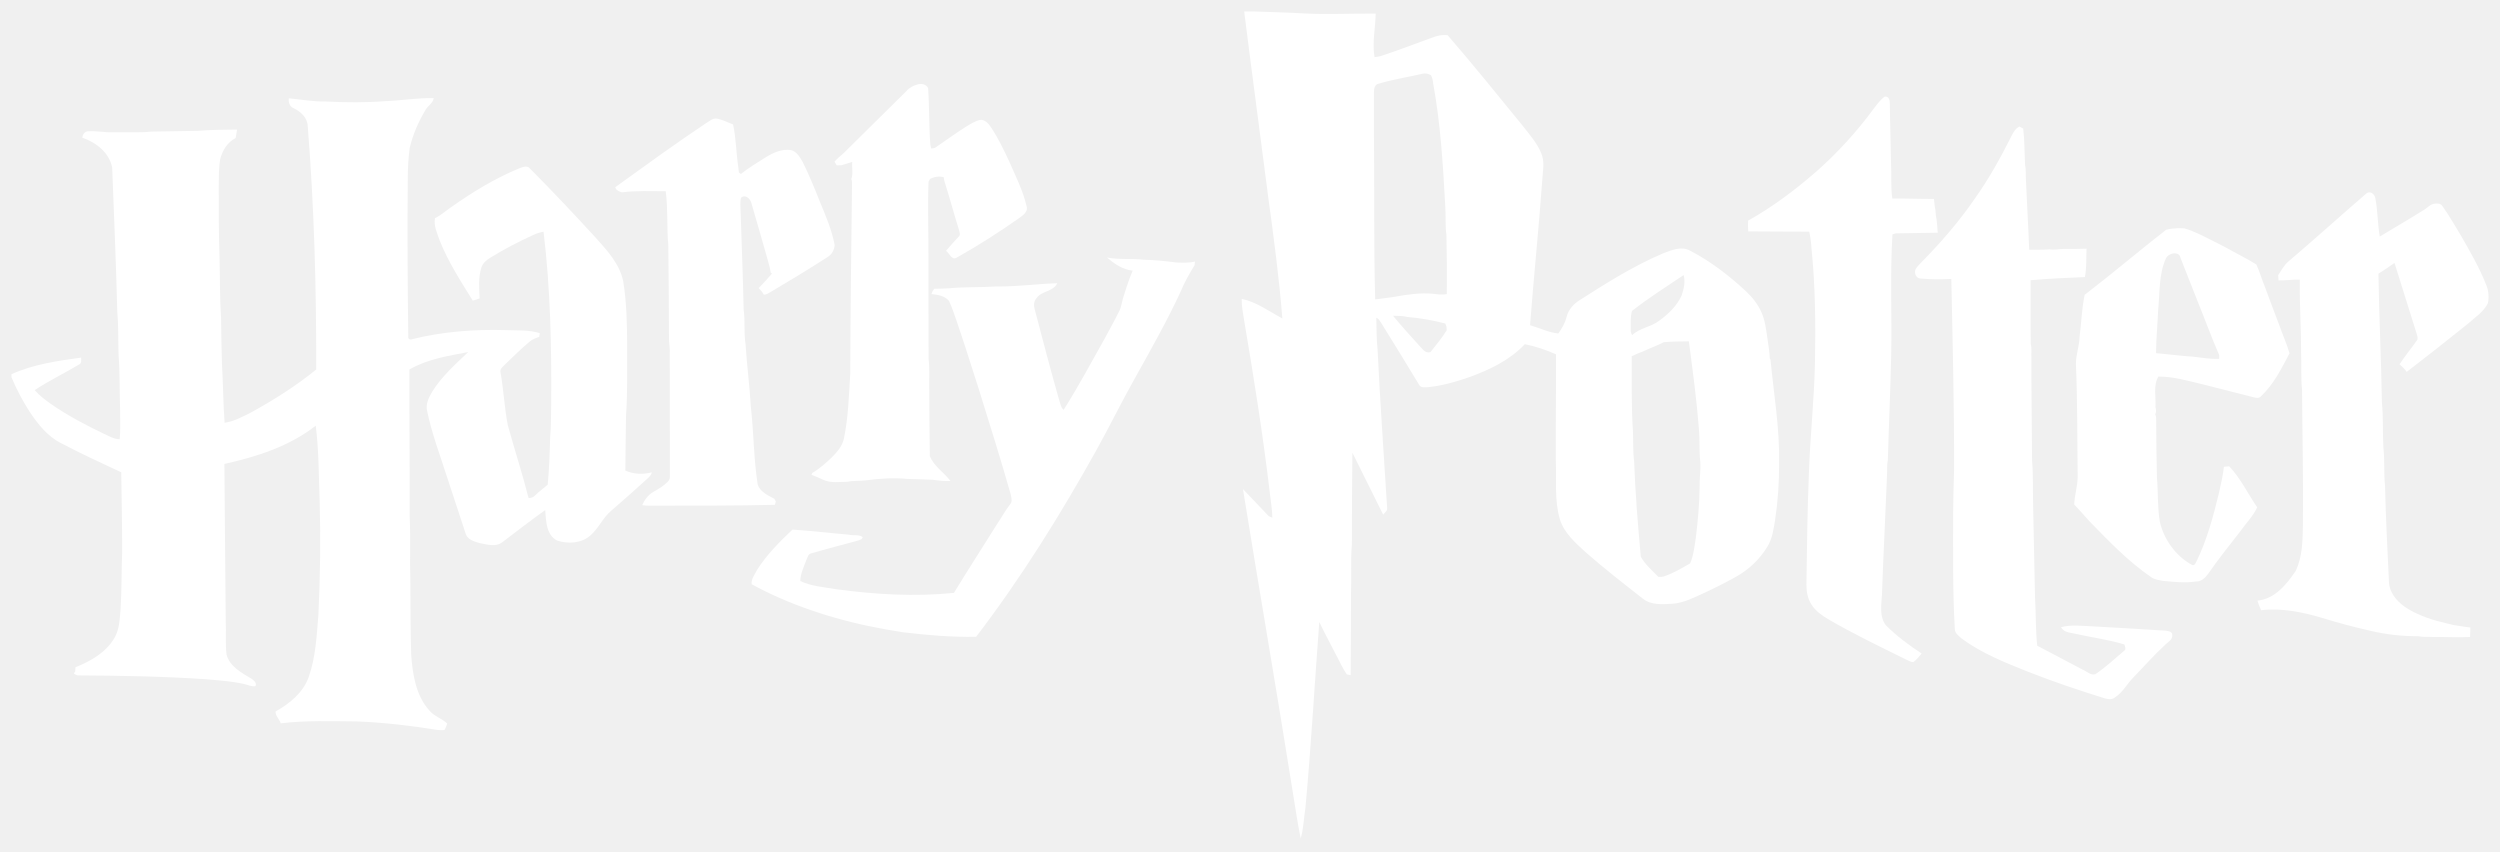
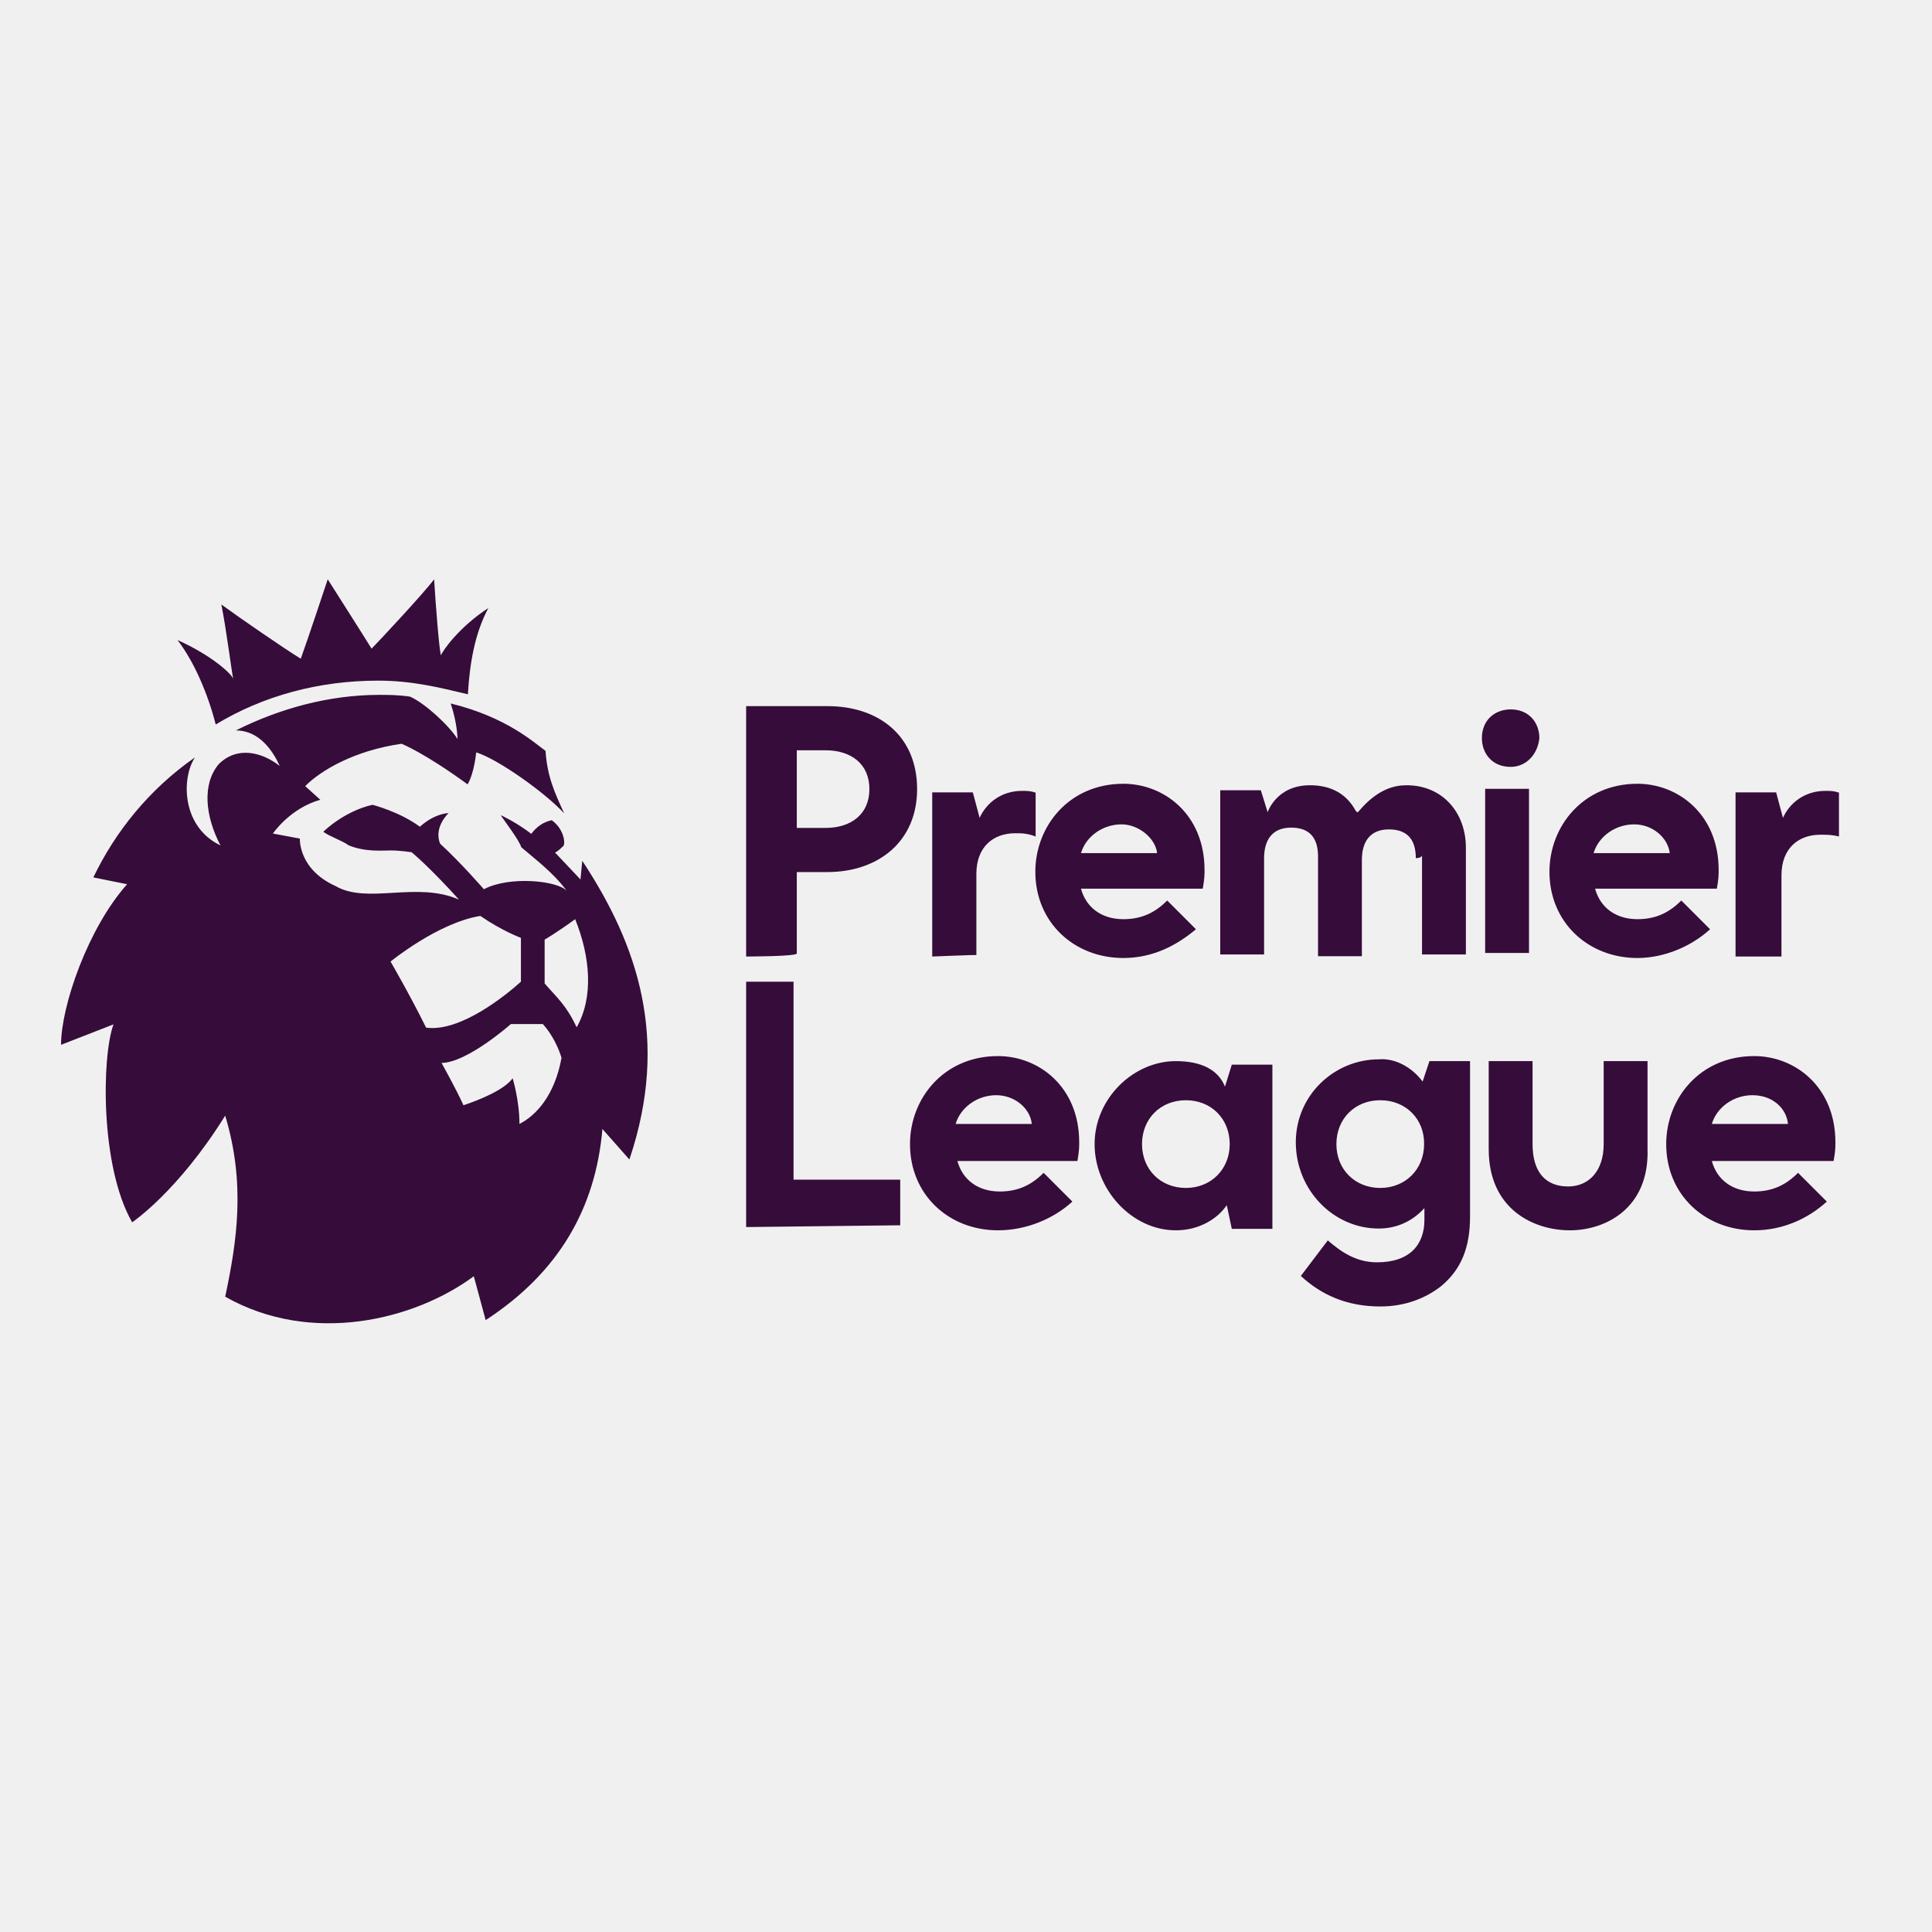
- <svg xmlns="http://www.w3.org/2000/svg" width="2180.278" height="742.5" viewBox="0 0 1744.222 594" version="1.1" id="svg2">
-   <defs id="defs40" />
-   <path d="m 868.05,8 c 5.4,43.06 11.205,86.06 16.725,129.1 3.85,28.28 7.67,56.6 9.9,85.05 -9.25,-4.87 -17.94,-11.465 -28.35,-13.625 -0.1,4.91 0.855,9.745 1.625,14.575 6.8,40.15 13.24,80.39 18,120.85 0.63,5.72 1.64,11.42 1.75,17.2 -1.12,-0.42 -2.32,-0.7 -3.1,-1.65 -5.86,-6.03 -11.51,-12.26 -17.4,-18.25 11.37,70.47 23.59,140.84 34.75,211.35 1.904,11.221 3.25,21.64 5.55,32.35 1.97,-6.84 2.14,-14.04 3.25,-21.05 4.03,-43.24 6.4,-86.625 9.7,-129.925 3.69,7.7 7.76,15.2 11.65,22.8 2.52,4.58 4.55,9.44 7.55,13.75 0.89,0.16 1.79,0.32 2.7,0.5 0.07,-19.34 0.26,-38.67 0.25,-58 0.46,-11.02 -0.41,-22.06 0.6,-33.05 0.04,-21.38 0.06,-42.745 0.35,-64.125 7.19,14.39 14.235,28.83 21.475,43.2 1.1,-1.46 3.2,-2.69 2.75,-4.8 -2.24,-36.76 -4.91,-73.51 -6.65,-110.3 -0.82,-7.39 -0.65,-14.855 -0.9,-22.275 1.72,0.63 2.55,2.335 3.5,3.775 8.91,14.42 17.885,28.8 26.575,43.35 1.24,1.89 3.87,1.34 5.8,1.35 9.98,-0.95 19.685,-3.785 29.125,-7.075 14.13,-5.12 28.175,-11.835 38.625,-22.925 7.46,1.45 14.78,3.97 21.75,7.05 0.16,24.58 -0.275,49.17 -0.125,73.75 0.57,13.82 -1.11,27.99 2.85,41.45 3.03,9.64 10.985,16.455 18.175,23.075 12.81,11.22 26.245,21.705 39.675,32.175 5.82,4.71 13.81,3.975 20.8,3.575 8.37,-0.63 15.79,-4.805 23.3,-8.175 7.07,-3.26 14.015,-6.82 20.825,-10.6 9.05,-5 16.8,-12.38 22.1,-21.25 3.36,-5.44 4.155,-11.905 5.225,-18.075 2,-13.26 2.915,-26.665 2.825,-40.075 0.47,-24.2 -3.7,-48.155 -6,-72.175 l -0.475,-0.75 c -0.16,-4.74 -1.045,-9.41 -1.675,-14.1 -0.95,-6.28 -1.62,-12.74 -4.35,-18.55 -2.48,-5.54 -6.39,-10.33 -10.8,-14.45 -11.73,-10.84 -24.515,-20.72 -38.725,-28.1 -6.01,-3.44 -12.965,-0.41 -18.825,1.8 -20.46,8.67 -39.365,20.555 -58.025,32.525 -4.39,2.64 -8.08,6.725 -9.35,11.775 -1.08,4.26 -3.26,8.11 -5.8,11.65 -6.89,-0.69 -13.125,-3.915 -19.725,-5.775 2.56,-33.68 6.09,-67.275 8.5,-100.975 0.35,-6.4 1.965,-13.235 -0.825,-19.325 -2.97,-7.12 -8.215,-12.895 -12.875,-18.925 -17.25,-21.17 -34.395,-42.435 -52.275,-63.075 -3.81,-0.56 -7.555,0.38 -11.075,1.75 -11.6,4.2 -23.14,8.635 -34.85,12.525 -1.65,0.57 -3.4,0.76 -5.1,1 -1.73,-10.09 0.62,-20.255 0.8,-30.375 -16.59,-0.2 -33.225,0.765 -49.825,-0.125 -11.74,-0.73 -23.5,-0.895 -35.25,-1.375 z m 125.9,43.25 c 1.562,-0.039 3.085,0.468 4.45,1.3 0.95,1.7 1.295,3.62 1.475,5.55 5.24,28.35 6.875,57.16 8.475,85.9 0.47,6.61 -0.12,13.325 0.8,19.875 0.32,13.78 0.44,27.555 0.25,41.325 -3.11,0.56 -6.26,0.22 -9.35,-0.2 -9.04,-0.9 -18.105,0.47 -26.975,2.05 -4.56,0.51 -9.065,1.385 -13.625,1.825 -1.07,-39.3 -0.465,-78.625 -0.875,-117.925 0.02,-8.98 -0.035,-17.945 0.025,-26.925 -0.02,-2.25 0.7,-5.26 3.35,-5.65 9.96,-3.01 20.305,-4.53 30.425,-6.9 0.52,-0.142 1.054,-0.212 1.575,-0.225 z m 180.7,140.65 c 1.33,4.75 0.12,9.71 -1.4,14.25 -3.34,7.31 -9.28,13.01 -15.7,17.65 -5.73,4.41 -13.485,4.96 -18.825,10 -0.73,-1.15 -1.045,-2.385 -0.975,-3.725 0.02,-4.39 -0.31,-8.845 0.85,-13.125 11.52,-9.03 23.91,-16.89 36.05,-25.05 z m -202.75,28.4 c 3.33,0.16 6.74,-0.04 10,0.85 8.92,0.72 17.755,2.32 26.425,4.55 l 0.875,2.175 c 0.04,0.83 0.095,1.66 0.175,2.5 -3.33,5.4 -7.365,10.295 -11.325,15.225 -3.78,1.38 -5.715,-2.56 -8.025,-4.65 -6.17,-6.77 -12.305,-13.59 -18.125,-20.65 z m 206.375,17.85 c 2.76,20.56 5.51,41.135 7.1,61.825 0.6,7.33 0.045,14.715 0.875,22.025 0.46,6.03 -0.63,12.02 -0.45,18.05 -0.12,11.71 -1.235,23.38 -2.625,35 -0.97,6.05 -1.515,12.31 -3.975,18 -5.64,3.24 -11.25,6.595 -17.4,8.775 -1.51,0.68 -3.175,0.755 -4.775,0.625 -4.31,-4.43 -9.22,-8.565 -12.25,-14.025 -2.02,-22.11 -3.88,-44.305 -4.65,-66.525 -0.92,-6.92 -0.555,-13.94 -0.825,-20.9 -1.21,-17.46 -0.725,-35 -0.875,-52.5 2.57,-1.15 5.14,-2.305 7.8,-3.275 4.81,-2.26 9.825,-4.045 14.575,-6.475 5.8,-0.52 11.645,-0.53 17.475,-0.6 z" id="path6" style="fill:#FFFFFF" />
-   <path d="m 640.57,58.81 c 2.51,-0.65 5.81,0.07 6.95,2.64 0.95,13.1 0.56,26.33 1.57,39.42 0.14,0.68 0.43,2.05 0.57,2.74 1.13,-0.11 2.35,-0.1 3.29,-0.88 6.75,-4.63 13.37,-9.45 20.26,-13.87 3.28,-2 6.58,-4.17 10.33,-5.18 3.5,-0.51 6.08,2.48 7.84,5.1 5.1,7.56 8.97,15.87 12.86,24.11 4.38,10.15 9.52,20.14 12,30.98 1.28,4.19 -3.03,6.6 -5.79,8.71 -13.88,9.72 -28.18,18.88 -42.98,27.16 -3.41,2.17 -5.11,-3.11 -7.43,-4.75 2.87,-3.43 5.88,-6.76 8.97,-10.01 1.22,-1.1 0.43,-2.87 0.17,-4.23 -3.63,-11.52 -6.71,-23.21 -10.38,-34.71 -0.1,-0.61 -0.3,-1.82 -0.4,-2.43 -3.23,-0.82 -6.56,-0.3 -9.5,1.2 -0.27,0.51 -0.81,1.53 -1.08,2.04 -0.69,18.37 0.08,36.75 -0.05,55.13 -0.08,22.68 0.13,45.36 0.1,68.04 0.77,6.3 0.32,12.65 0.43,18.98 0.08,16.4 0.19,32.8 0.43,49.2 2.89,7.22 9.93,11.4 14.39,17.37 -4.09,0.21 -8.15,-0.22 -12.17,-0.84 -5.98,-0.1 -12.02,-0.55 -17.94,-0.6 -9.62,-0.92 -19.37,-0.27 -28.91,1.02 -4.3,0.54 -8.7,0.08 -12.95,0.99 -5.56,0.01 -11.48,1.06 -16.7,-1.37 -2.72,-1.24 -5.46,-2.47 -8.27,-3.5 0.14,-0.33 0.41,-0.98 0.55,-1.31 5.03,-2.92 9.39,-6.84 13.58,-10.83 3.69,-3.74 7.46,-7.9 8.49,-13.23 3.08,-14.75 3.44,-29.86 4.4,-44.84 0.13,-43.7 0.72,-87.39 1.23,-131.07 -0.14,-1.65 0.36,-3.5 -0.49,-5 1.42,-3.72 0.3,-8.07 0.65,-12.04 -2.49,0.73 -4.96,1.5 -7.41,2.32 -1.13,0.04 -2.26,0.08 -3.37,0.12 -0.52,-0.85 -1.08,-1.69 -1.58,-2.53 1.69,-2.2 3.94,-3.83 6,-5.66 14.77,-14.53 29.5,-29.11 44.21,-43.7 2.09,-2.46 5.04,-3.94 8.13,-4.69 z" id="path12" style="fill:#FFFFFF" />
-   <path d="m 201.49,68.59 c 8.51,0.8 16.99,2.39 25.59,2.22 14,0.71 28.06,0.83 42.05,-0.25 11.17,-0.43 22.28,-2.37 33.46,-2.09 -0.53,3.58 -4.04,5.26 -5.71,8.19 -4.91,8.26 -8.86,17.19 -11.04,26.56 -0.92,6.88 -1.31,13.83 -1.33,20.77 -0.37,36.95 -0.13,73.91 0.34,110.86 -0.39,1.72 1.47,2.41 2.82,1.77 21.31,-5.31 43.37,-6.95 65.28,-6.3 7.88,0.34 16.08,-0.31 23.67,2.14 -0.15,0.86 -0.29,1.72 -0.43,2.58 -2.38,0.87 -4.86,1.68 -6.78,3.4 -6.01,4.97 -11.49,10.55 -17.14,15.92 -1.42,1.55 -3.77,3.09 -3.05,5.54 2.18,12.21 2.7,24.66 5.09,36.83 4.66,16.97 10.16,33.71 14.49,50.79 1.81,0 3.49,-0.66 4.72,-2.02 2.64,-2.71 5.81,-4.83 8.61,-7.36 1.04,-11.01 1.43,-22.1 1.71,-33.16 0.75,-7.63 0.48,-15.29 0.72,-22.94 0.29,-40.19 -0.49,-80.48 -5.34,-120.42 -2.23,0.53 -4.49,1.03 -6.55,2.05 -10.55,4.77 -20.87,10.08 -30.69,16.21 -2.65,1.55 -5.13,3.72 -6.1,6.73 -2.23,6.96 -1.6,14.41 -1.22,21.6 -1.61,0.51 -3.21,1.03 -4.81,1.55 -8.39,-13.51 -17.09,-26.98 -23.03,-41.8 -1.7,-5.08 -4.35,-10.24 -3.34,-15.75 4.09,-1.95 7.42,-5.08 11.15,-7.59 14.91,-10.55 30.63,-20.16 47.55,-27.13 2.3,-0.78 5.53,-2.39 7.43,-0.03 15.67,15.7 30.84,31.9 45.86,48.22 8.09,9.04 16.95,18.46 19.38,30.79 2.3,14.4 2.64,29 2.7,43.55 -0.13,16.65 0.42,33.33 -0.78,49.95 -0.09,12.78 -0.46,25.55 -0.47,38.33 5.74,2.61 12.39,2.85 18.44,1.25 -0.26,1.84 -1.68,3.1 -2.96,4.3 -8.37,7.63 -16.86,15.14 -25.42,22.55 -5.84,4.9 -8.75,12.34 -14.56,17.27 -6.2,5.46 -15.5,5.93 -23.07,3.5 -7.75,-4.02 -7.73,-13.74 -8.36,-21.29 -10.11,7.27 -20.02,14.83 -29.9,22.41 -4.66,3.6 -10.83,1.56 -16.02,0.56 -3.79,-1.05 -8.64,-2.54 -9.68,-6.88 -4.39,-13.28 -8.7,-26.59 -13.11,-39.86 -4.77,-14.92 -10.37,-29.64 -13.58,-45.01 -1.37,-4.93 1.07,-9.76 3.52,-13.89 6.61,-10.65 16.09,-19.03 25.08,-27.59 -13.99,2.67 -28.55,4.9 -41.04,12.17 -0.11,34.4 0.31,68.79 0.2,103.19 0.67,14.68 -0.03,29.38 0.46,44.06 0.03,17.3 0.13,34.6 0.58,51.89 1.03,13.49 3.2,28.18 12.56,38.64 3.37,4.18 8.84,5.58 12.59,9.28 -0.49,1.57 -1.15,3.07 -1.93,4.52 -1.69,0.01 -3.37,0.11 -5.04,-0.11 -18.57,-3.01 -37.3,-5.18 -56.1,-5.93 -17.7,-0.13 -35.48,-0.8 -53.09,1.33 -0.88,-2.89 -3.81,-5.16 -3.6,-8.28 9.81,-5.49 19.26,-13.12 23.12,-24.07 4.9,-13.89 5.54,-28.78 6.75,-43.32 1.25,-26.33 1.64,-52.71 0.89,-79.06 -0.67,-17.65 -0.52,-35.38 -2.74,-52.93 -18.41,14.41 -41.2,21.68 -63.73,26.68 0.19,36.63 0.69,73.26 0.94,109.89 0.37,7.69 -0.36,15.44 0.55,23.1 2.24,8.4 10.5,12.71 17.39,16.85 1.58,1.05 4.13,3.31 2.71,5.23 -2.87,0.36 -5.51,-1.03 -8.24,-1.62 -8.77,-1.89 -17.74,-2.47 -26.65,-3.26 -29.64,-1.99 -59.37,-2.49 -89.07,-2.65 -1.06,-0.32 -3.99,-1.34 -1.8,-2.32 0.08,-0.86 0.24,-2.56 0.32,-3.42 10.59,-4.18 21.24,-10.26 27.12,-20.39 3.59,-6.05 3.68,-13.25 4.29,-20.04 0.83,-13.34 0.59,-26.72 1.11,-40.08 0.02,-18.49 -0.38,-36.98 -0.65,-55.47 -14.05,-6.51 -28.12,-13.01 -41.82,-20.24 -9.55,-4.71 -16.32,-13.37 -22.12,-22.03 -4.87,-7.65 -9.23,-15.67 -12.64,-24.09 l 0,-2.05 C 23.28,254.16 40.11,251.76 56.59,249.5 c 0.01,1.63 0.48,3.78 -1.26,4.72 -10.27,6.15 -21.12,11.34 -31.13,17.95 3.36,3.93 7.55,6.99 11.74,9.96 11.58,8.02 24.12,14.55 36.8,20.64 3.46,1.55 6.87,3.65 10.78,3.69 0.62,-6.47 0.22,-12.99 0.29,-19.48 -0.45,-13.3 -0.1,-26.64 -1.1,-39.92 -0.33,-10.02 0.01,-20.07 -0.9,-30.05 -0.81,-33.38 -2.3,-66.74 -3.54,-100.09 -2.04,-10.46 -11.21,-17.59 -20.85,-20.84 0.17,-1.99 1.36,-3.99 3.42,-4.44 3.38,-0.31 6.79,0.05 10.17,0.27 4.64,0.68 9.33,0.25 14,0.35 6.98,-0.09 13.99,0.32 20.95,-0.46 10.66,-0.21 21.33,-0.26 32,-0.52 9.12,-0.71 18.28,-0.84 27.43,-0.88 -0.32,1.97 -0.65,3.93 -0.97,5.89 -5.67,2.9 -9.26,8.65 -10.77,14.69 -1.1,6.27 -0.95,12.67 -1.03,19.02 0,16.67 -0.04,33.34 0.56,49.99 0.35,14 0.12,28.03 1.06,42.01 0.18,10.68 0.23,21.37 0.63,32.05 0.81,13.61 0.82,27.28 1.83,40.9 6.58,-0.91 12.5,-4.22 18.37,-7.12 15.92,-8.78 31.43,-18.53 45.54,-30.03 0.15,-56.66 -1.42,-113.36 -5.91,-169.83 -0.21,-5.91 -4.93,-10.15 -9.91,-12.53 -2.78,-1.12 -3.63,-4.1 -3.3,-6.85 z" id="path14" style="fill:#FFFFFF" />
-   <path d="m 1314.84,67.43 c 3.04,-0.58 3.78,2.7 3.68,5.03 0.11,13.86 0.68,27.71 0.84,41.57 0.46,8.15 -0.31,16.41 0.87,24.48 9.68,-0.11 19.36,0.33 29.05,0.29 0.2,1.76 0.37,3.53 0.6,5.29 0.83,2.89 0.37,5.96 1.24,8.84 0.33,3.13 0.63,6.28 0.81,9.43 -9.31,0.2 -18.62,0.36 -27.93,0.44 -1.29,-0.09 -2.5,0.28 -3.65,0.73 -1.75,28.13 -0.31,56.32 -0.89,84.48 -0.5,24.37 -1.66,48.72 -2.33,73.09 -0.82,3.58 -0.34,7.3 -0.6,10.94 -1.06,27.64 -2.56,55.3 -3.51,82.95 -0.41,7.04 -1.91,15.16 2.7,21.21 7.47,7.56 16.11,13.93 24.98,19.76 -1.84,2.08 -3.51,4.43 -5.81,6 -1.8,0.01 -3.34,-1.13 -4.92,-1.75 -18.27,-9.07 -36.73,-17.81 -54.34,-28.14 -4.48,-2.63 -8.87,-5.73 -11.7,-10.17 -2.78,-4.08 -3.57,-9.11 -3.61,-13.94 0.34,-26 0.68,-52 1.74,-77.98 0.86,-25.71 3.71,-51.28 4.22,-77 0.51,-26.63 0.26,-53.39 -2.44,-79.87 -0.21,-3.87 -0.73,-7.7 -1.54,-11.48 -14.2,0.06 -28.39,-0.2 -42.58,-0.2 -0.18,-2.5 -0.28,-5 -0.09,-7.5 17.21,-9.59 33.04,-21.58 47.89,-34.51 14.52,-12.86 27.66,-27.27 39.2,-42.86 2.47,-3.24 4.84,-6.63 8.12,-9.13 z" id="path16" style="fill:#FFFFFF" />
-   <path d="m 492.65,85.89 c 2.27,-1.25 4.43,-3.43 7.21,-3.18 4.08,0.67 7.74,2.7 11.59,4.08 2.15,9.82 2.13,20.09 3.69,30.02 0.12,1.16 0.24,2.33 0.36,3.5 0.36,0.27 1.06,0.8 1.42,1.07 5.32,-4.28 11.23,-7.76 16.98,-11.43 5.31,-3.32 11.52,-6.23 17.94,-5.24 4.06,0.98 6.23,4.96 8.18,8.29 4.38,8.87 8.17,18.03 11.8,27.23 4.11,9.99 8.52,20.02 10.51,30.68 -0.24,3.39 -1.84,6.53 -4.8,8.32 -13.08,8.5 -26.48,16.51 -39.88,24.49 -1.5,0.83 -2.95,1.99 -4.75,1.85 -0.97,-1.71 -2.2,-3.24 -3.58,-4.61 3.25,-3.21 6.25,-6.66 9.27,-10.07 -0.2,-0.14 -0.62,-0.43 -0.82,-0.57 -0.86,-5.16 -2.56,-10.13 -3.91,-15.18 -3.07,-11.13 -6.43,-22.18 -9.58,-33.28 -0.66,-3.08 -4.34,-6.67 -7.28,-3.86 -0.83,3.23 -0.3,6.61 -0.28,9.9 0.72,22.73 1.66,45.44 2.12,68.17 1.15,7.87 0.03,15.96 1.31,23.84 0.91,14.75 2.89,29.42 3.73,44.18 2.03,17.98 1.93,36.23 4.79,54.14 1.83,4.99 7.09,7.42 11.5,9.7 0.29,0.48 0.86,1.45 1.14,1.94 -0.17,0.58 -0.53,1.76 -0.71,2.34 -27.86,0.68 -55.74,0.55 -83.62,0.58 -2.96,0 -5.94,0.15 -8.88,-0.34 1.54,-3.82 4.21,-7.22 7.79,-9.3 3.61,-2.03 7.25,-4.18 10.13,-7.19 1.05,-1.04 1.47,-2.47 1.35,-3.91 0.02,-28.35 -0.03,-56.69 -0.09,-85.03 0.31,-4.02 -0.71,-7.97 -0.54,-11.99 0.02,-21.36 -0.29,-42.73 -0.48,-64.09 -1.15,-12.47 -0.12,-25.09 -1.81,-37.53 -10.15,-0.01 -20.38,-0.49 -30.47,0.79 -1.78,-0.48 -4.49,-1.54 -4.67,-3.64 20.95,-15.1 41.86,-30.31 63.34,-44.67 z" id="path18" style="fill:#FFFFFF" />
-   <path d="m 1403.23,95.2 c 1.36,-2.69 2.83,-5.58 5.73,-6.92 0.65,0.36 1.96,1.08 2.61,1.44 1.03,8.43 0.84,16.93 1.31,25.39 0.75,3.25 0.34,6.61 0.57,9.92 0.67,16.41 1.7,32.8 2.3,49.22 4.74,-0.11 9.51,0.12 14.25,-0.3 3.34,0.64 6.67,-0.33 10.03,-0.27 5.24,0.06 10.49,0.01 15.73,-0.18 -0.32,6.59 0.14,13.31 -1.15,19.81 -12.64,0.51 -25.3,1.09 -37.9,2.21 0.14,14.86 -0.09,29.72 0.13,44.57 0.66,2.23 0.37,4.57 0.42,6.86 -0.06,24.67 0.4,49.35 0.48,74.02 0.96,11.3 0.42,22.67 0.8,34.01 0.35,20.64 0.92,41.25 1.28,61.91 0.7,11.19 0.32,22.45 1.52,33.61 10.62,5.44 21.06,11.22 31.66,16.69 2.87,1.13 5.66,4.17 8.89,3.22 7.14,-4.85 13.5,-10.77 20.07,-16.34 1.65,-1.03 0.59,-3 0.21,-4.42 -10.84,-3.34 -22.13,-4.78 -33.17,-7.25 -3.83,-1.05 -8.96,-0.75 -11.02,-4.83 7.16,-1.93 14.67,-0.83 21.99,-0.57 16.98,0.88 33.96,1.96 50.93,3.02 1.79,0.34 4.6,0.37 4.68,2.92 0.4,3.32 -2.84,4.82 -4.81,6.78 -7.87,7.19 -14.87,15.25 -22.31,22.87 -4.47,4.52 -7.4,10.52 -12.89,13.99 -1.9,1.62 -4.61,1.39 -6.82,0.73 -18.04,-5.58 -35.95,-11.62 -53.52,-18.52 -16.16,-6.46 -32.66,-12.95 -46.74,-23.39 -1.89,-1.78 -4.49,-3.5 -4.63,-6.34 -1.55,-26.68 -1.15,-53.4 -1.19,-80.12 0.08,-10.34 0.33,-20.67 0.66,-31 0.13,-44.45 -1,-88.88 -1.92,-133.32 -7.16,0.36 -14.35,0.35 -21.48,-0.27 -3.12,-0.12 -4.64,-3.96 -3.44,-6.52 0.9,-1.53 2.1,-2.85 3.35,-4.12 13.95,-14.1 27.04,-29.13 38.25,-45.54 9.62,-13.55 17.69,-28.13 25.14,-42.97 z" id="path20" style="fill:#FFFFFF" />
-   <path d="m 1651.03,134.94 c 2.8,-2.1 5.8,0.6 6.24,3.5 1.66,8.78 1.57,17.79 3.05,26.6 10.41,-6.25 20.9,-12.37 31.19,-18.83 2.28,-1.39 4.1,-3.74 6.92,-4.08 1.88,-0.35 4.5,-0.25 5.6,1.63 4.66,6.51 8.61,13.51 12.79,20.34 6.46,11.31 13.07,22.61 17.82,34.77 1.68,3.97 1.95,8.47 1.15,12.68 -3.02,6.13 -9.04,9.84 -13.95,14.31 -14.09,11.39 -28.37,22.55 -42.72,33.61 -1.34,-2.06 -3.2,-3.68 -4.96,-5.33 3.86,-5.93 8.42,-11.39 12.47,-17.19 0.3,-1.35 -0.16,-2.69 -0.51,-3.97 -3.51,-10.92 -6.78,-21.92 -10.28,-32.85 -1.74,-5.57 -3.43,-11.14 -5.22,-16.68 -3.69,2.56 -7.39,5.13 -11.21,7.5 0.44,30.05 1.96,60.07 2.43,90.13 1.05,10.28 0.43,20.72 1.02,31.06 1.02,8.89 0.19,17.95 1.16,26.86 0.51,22.75 1.71,45.47 2.79,68.19 0.98,7.86 6.94,13.88 13.45,17.77 8.22,4.92 17.49,7.83 26.78,9.97 1.6,0.43 3.23,0.71 4.88,1.17 3.87,0.51 7.72,1.31 11.64,1.7 -0.05,2.2 -0.15,4.4 -0.23,6.6 -8.45,0.48 -16.91,-0.1 -25.35,0.04 -3.64,-0.23 -7.32,0.18 -10.88,-0.55 -11.46,0.03 -22.89,-1.27 -34.02,-3.97 -11.14,-2.46 -22.14,-5.5 -33.04,-8.84 -13.74,-4.04 -28.11,-7.05 -42.48,-5.33 -0.95,-2.21 -1.94,-4.41 -2.56,-6.72 12.01,-1.06 20.33,-11.28 26.62,-20.61 4.89,-10.04 4.88,-21.54 5.11,-32.46 0.33,-31.36 -0.42,-62.71 -0.62,-94.07 -0.88,-8.23 -0.3,-16.62 -0.65,-24.91 0.08,-17.3 -1.19,-34.54 -0.89,-51.84 -4.97,-0.28 -9.91,0.68 -14.87,0.48 -0.1,-1.21 -0.18,-2.43 -0.24,-3.64 2.16,-3.27 4.01,-6.83 7.01,-9.44 18.39,-15.62 36.28,-31.84 54.56,-47.6 z" id="path22" style="fill:#FFFFFF" />
-   <path d="m 1519.175,159.225 c -2.679,0.076 -5.356,0.394 -7.9,1.075 -19.11,14.91 -37.605,30.66 -56.825,45.4 -2.05,9.59 -2.25,19.525 -3.55,29.225 -0.11,6.44 -2.61,12.585 -2.55,19.025 1.13,26.31 0.865,52.63 1.225,78.95 -0.1,6.44 -2.175,12.63 -2.425,19.05 3.74,3.89 7.19,8.06 10.9,12 13.32,13.7 26.675,27.62 42.475,38.5 2.46,1.91 5.645,2.275 8.625,2.825 7.6,0.7 15.27,1.585 22.9,0.425 3.7,0.23 6.49,-2.585 8.55,-5.325 6.94,-10.2 14.8,-19.735 22.3,-29.525 4,-5.61 8.95,-10.625 11.95,-16.875 -6.58,-9.49 -11.56,-20.29 -19.6,-28.65 -0.91,0.08 -2.74,0.255 -3.65,0.325 -0.68,6.25 -2.15,12.345 -3.5,18.475 -3.89,15.94 -8.125,31.95 -15.275,46.8 -0.81,1.49 -1.675,4.49 -3.875,3 -11.06,-6.22 -19.21,-17.535 -22.05,-29.875 -1.72,-10.27 -1.155,-20.75 -2.025,-31.1 -0.28,-12.98 -0.515,-25.96 -0.525,-38.95 -0.09,-1.68 0.15,-3.48 -0.7,-5 0.98,-1.54 0.58,-3.335 0.2,-4.975 0.46,-7.04 -1.705,-14.705 1.975,-21.275 10.59,-0.12 20.795,3.04 31.025,5.4 6.13,1.49 12.23,3.095 18.35,4.675 1.29,0.39 2.575,0.68 3.925,1 4.44,1.18 8.915,2.24 13.375,3.4 1.61,0.36 3.745,0.845 4.925,-0.725 8.89,-8.28 14.37,-19.42 19.95,-30 -1.92,-6.64 -4.855,-13.04 -7.125,-19.6 -3.39,-8.95 -6.82,-17.885 -10.1,-26.875 -2.11,-5.1 -3.6,-10.465 -5.9,-15.475 -6.79,-4.28 -14.09,-7.79 -21.1,-11.75 -2.63,-1.37 -5.27,-2.72 -7.9,-4.05 -6.95,-3.43 -13.795,-7.285 -21.275,-9.425 -1.586,-0.094 -3.192,-0.145 -4.8,-0.1 z m -1.75,17.525 c 1.88,0.045 3.519,0.994 3.9,3.225 3.89,10 7.84,19.955 11.8,29.925 5.12,12.61 9.77,25.43 15.2,37.9 -0.03,0.85 -0.035,1.7 -0.025,2.55 -6.1,0.31 -12.18,-0.84 -18.2,-1.5 -8.64,-0.5 -17.23,-1.73 -25.85,-2.45 0.03,-10.2 1.12,-20.345 1.5,-30.525 1.24,-11.95 0.32,-24.565 5.45,-35.725 1.001,-2.042 3.808,-3.457 6.225,-3.4 z" id="path24" style="fill:#FFFFFF" />
-   <path d="m 772.27,179.65 c 8.47,1.67 17.2,0.56 25.76,1.56 7.67,0.15 15.28,0.98 22.87,1.94 4.27,0.15 8.61,0.36 12.82,-0.64 -0.1,0.84 -0.19,1.69 -0.28,2.53 -3.63,5.92 -7.11,12 -9.73,18.45 -9.28,20.04 -20.13,39.28 -30.89,58.56 -9.68,17.08 -18.29,34.75 -27.82,51.92 -25.14,45.17 -52.55,89.21 -83.96,130.31 -17.09,0.33 -34.16,-1.14 -51.12,-3.16 -16.1,-2.51 -32.14,-5.68 -47.79,-10.27 -5.4,-1.45 -10.71,-3.24 -16,-5.03 -3.69,-1.33 -7.42,-2.54 -11.05,-4.02 -3.79,-1.44 -7.5,-3.05 -11.21,-4.64 -6.63,-2.89 -13.1,-6.11 -19.45,-9.54 -0.45,-3.72 2.3,-6.99 3.89,-10.18 6.7,-10.54 15.58,-19.43 24.6,-27.96 13.04,0.88 26.04,2.44 39.06,3.52 3.23,0.94 7.04,-0.41 9.89,1.71 -0.31,1.85 -2.25,2.02 -3.63,2.54 -10.74,2.96 -21.54,5.68 -32.23,8.82 -2.26,0.42 -2.56,3.03 -3.46,4.75 -1.73,4.72 -4.07,9.42 -4.2,14.55 7.7,3.68 16.41,4.21 24.71,5.68 27.3,3.7 55.03,5.39 82.49,2.6 9.96,-16.33 20.36,-32.4 30.5,-48.63 3.02,-4.42 5.52,-9.19 8.88,-13.37 1.54,-1.92 0.63,-4.61 0.23,-6.79 -7.01,-24.7 -14.75,-49.19 -22.36,-73.71 -3.3,-10.35 -6.58,-20.71 -9.95,-31.03 -1.73,-4.98 -3.26,-10.04 -5.02,-15.01 -1.87,-5.07 -3.36,-10.3 -5.73,-15.17 -2.89,-3.58 -7.92,-4.32 -12.23,-4.76 0.39,-1.34 1.04,-2.58 1.89,-3.69 3.45,-0.04 6.89,-0.15 10.34,-0.35 10.92,-1.08 21.99,-0.52 32.95,-1.28 14.24,0.2 28.42,-1.8 42.61,-2.26 -2.76,5.98 -10.96,5.26 -14.53,10.46 -1.8,2.01 -2.03,4.87 -1.31,7.38 5.55,21.22 11.12,42.45 17.12,63.55 0.87,2.38 1.08,5.21 3.15,6.94 10.07,-15.76 18.8,-32.33 28.03,-48.6 3.7,-6.81 7.46,-13.59 10.89,-20.54 1.66,-3.37 1.81,-7.2 3.13,-10.68 1.25,-4.05 2.59,-8.08 4.02,-12.07 0.68,-1.74 1.4,-3.48 2.09,-5.22 -6.92,-0.66 -12.81,-4.83 -17.97,-9.17 z" id="path28" style="fill:#FFFFFF" />
+ <svg xmlns="http://www.w3.org/2000/svg" version="1.1" id="layer" x="0px" y="0px" viewBox="0 0 652 652" style="enable-background:new 0 0 652 652;" xml:space="preserve">
+   <style type="text/css">
+ 	.st0{fill:#360C3A;}
+ </style>
+   <path class="st0" d="M59.9,216c11.4,5.1,18.3,11.4,18.8,13.1c-0.6-2.9-2.3-16.6-4-25.1c6.3,4.6,21.1,14.8,26.8,18.3  c2.3-6.3,9.1-26.8,9.1-26.8s13.1,20.6,14.8,23.4c2.3-2.3,17.7-18.8,21.1-23.4c0.6,9.7,1.7,23.4,2.3,25.7c0.6-1.7,6.3-9.7,16-16  c-4.6,8.6-6.3,18.8-6.9,29.1c-9.7-2.3-18.8-4.6-30.3-4.6c-20,0-38.8,5.1-54.8,14.8C70.2,234.3,65.6,223.4,59.9,216z M212.4,391.3  l-9.1-10.3c-2.3,26.8-14.8,48.5-39.4,64.5l-4-14.8c-20,14.8-54.8,23.4-83.9,6.9c4-18.8,6.9-38.2,0-61.1c-16,25.7-31.4,36-31.4,36  c-10.8-18.8-10.3-55.9-6.3-66.8l-17.7,6.9c0-13.1,9.1-39.4,22.3-54.2l-11.4-2.3c7.4-15.4,18.8-29.7,34.3-40.5  c-4.6,6.9-4.6,23.4,8.6,29.7c-5.1-9.7-6.3-20.6-0.6-27.4c6.3-6.3,14.8-4,20.6,0.6c-2.3-5.1-6.9-12-14.8-12c14.8-7.4,31.4-12,48.5-12  c2.9,0,6.3,0,10.3,0.6c5.1,2.3,13.1,9.7,16,14.3c0,0,0-5.1-2.3-12c18.8,4.6,28,13.1,32,16c0.6,8.6,2.9,13.7,6.3,21.1  c-6.3-6.9-22.3-18.3-29.7-20.6c0,0-0.6,6.9-2.9,10.8c-14.8-10.8-22.3-13.7-22.3-13.7c-16,2.3-27.4,9.1-32.5,14.3l5.1,4.6  c-10.3,2.9-16,11.4-16,11.4l9.1,1.7c0,0-0.6,10.3,12,16c10.8,6.3,27.4-1.7,41.7,4.6c-10.3-11.4-16-16-16-16s-4-0.6-6.9-0.6  c-2.9,0-8.6,0.6-14.3-1.7c-2.3-1.7-6.3-2.9-8.6-4.6c0,0,6.9-6.9,16.6-9.1c0,0,9.1,2.3,16,7.4c5.1-4.6,9.7-4.6,9.7-4.6  s-5.1,4.6-2.9,10.3c6.9,6.3,14.8,15.4,14.8,15.4c8.6-4.6,25.1-2.9,28,0.6c-4.6-6.3-10.8-10.8-15.4-14.8c-0.6-2.3-6.3-9.7-6.9-10.8  c0,0,5.1,2.3,10.3,6.3c1.7-2.3,4-4,6.9-4.6c4,2.9,4.6,7.4,4,8.6c-2.3,2.3-2.9,2.3-2.9,2.3l8.6,9.1l0.6-6.3  C215.2,318.8,226.1,350.7,212.4,391.3z M175.8,331.3v-14.8c0,0-6.3-2.3-13.7-7.4c-14.3,2.3-30.3,15.4-30.3,15.4s6.3,10.8,12,22.3  C155.3,348.4,170.7,335.9,175.8,331.3z M189.5,357c0,0-1.7-6.3-6.3-11.4h-10.8c0,0-14.8,13.1-23.4,13.1c0,0,5.1,9.1,7.4,14.3  c5.1-1.7,13.7-5.1,16.6-9.1c0,0,2.3,7.4,2.3,15.4C181,376.4,187.2,369.6,189.5,357z M194.1,310.2c-6.3,4.6-10.3,6.9-10.3,6.9v14.8  c4,4.6,7.4,7.4,10.8,14.8C200.4,336.5,199.2,322.8,194.1,310.2z M251.8,322.8v-84.5h27.4c17.7,0,30.3,10.3,30.3,28  c0,17.7-13.1,28-30.3,28h-10.3v27.4C269.5,322.8,251.8,322.8,251.8,322.8z M268.9,279.4h9.7c8.6,0,14.8-4.6,14.8-13.1  c0-8.6-6.3-13.1-14.8-13.1h-9.7C268.9,253.1,268.9,279.4,268.9,279.4z M529.8,415.2c-12,0-27.4-6.9-27.4-27.4v-29.7h14.8v28  c0,9.7,4.6,14.3,12,14.3c6.9,0,12-5.1,12-14.3v-28H556v29.7C556.6,407.8,541.8,415.2,529.8,415.2 M396.8,415.2  c-14.8,0-27.4-13.7-27.4-29.1s13.1-28,27.4-28c8.6,0,14.3,2.9,16.6,8.6l2.3-7.4h13.7v55.4h-13.7l-1.7-8  C411,411.2,404.8,415.2,396.8,415.2 M400.2,371.3c-8.6,0-14.8,6.3-14.8,14.8c0,8.6,6.3,14.8,14.8,14.8s14.8-6.3,14.8-14.8  C415,377.6,408.8,371.3,400.2,371.3 M501.2,266.2h14.8v55.4h-14.8C501.2,321.6,501.2,266.2,501.2,266.2z M509.8,258.8  c-6.3,0-9.7-4.6-9.7-9.7c0-6.3,4.6-9.7,9.7-9.7c6.3,0,9.7,4.6,9.7,9.7C518.9,254.8,514.9,258.8,509.8,258.8 M477.8,289.6  c0-6.3-2.9-9.7-9.1-9.7s-9.1,4-9.1,10.3v32.5h-14.8v-33.7c0-6.3-2.9-9.7-9.1-9.7s-9.1,4-9.1,10.3v32.5h-14.8v-55.4h13.7l2.3,7.4  c0,0,2.9-9.1,14.3-9.1c6.3,0,12,2.3,15.4,8.6l0.6,0.6l0.6-0.6c6.3-7.4,12-8.6,16-8.6c12,0,20,9.1,20,21.1v36h-14.8v-33.7  C480.1,289.6,477.8,289.6,477.8,289.6z M585.7,322.8v-55.4h13.7l2.3,8.6c2.3-5.1,7.4-9.1,14.3-9.1c1.7,0,2.9,0,4.6,0.6v14.8  c-2.3-0.6-4-0.6-6.3-0.6c-7.4,0-13.1,4.6-13.1,13.7v27.4H585.7z M314.6,322.8v-55.4h13.7l2.3,8.6c2.3-5.1,7.4-9.1,14.3-9.1  c1.7,0,2.9,0,4.6,0.6v14.8c-2.9-1.1-4.6-1.1-6.9-1.1c-7.4,0-13.1,4.6-13.1,13.7v27.4C329.4,322.2,314.6,322.8,314.6,322.8z   M251.8,414.1v-82.8h16v66.8h36v15.4C303.7,413.5,251.8,414.1,251.8,414.1z M336.8,415.2c-16.6,0-29.7-12-29.7-29.1  c0-15.4,11.4-29.7,29.7-29.7c13.7,0,27.4,10.3,27.4,29.1c0,1.7,0,2.9-0.6,6.3h-40.5c1.7,6.3,6.9,10.3,14.3,10.3  c6.3,0,10.8-2.3,14.8-6.3l9.7,9.7C355.7,411.2,346.5,415.2,336.8,415.2 M336.2,369.6c-6.3,0-12,4-13.7,9.7h25.7  C347.7,374.1,342.5,369.6,336.2,369.6 M592,415.2c-16.6,0-29.7-12-29.7-29.1c0-15.4,11.4-29.7,29.7-29.7c13.7,0,27.4,10.3,27.4,29.1  c0,1.7,0,2.9-0.6,6.3h-41.1c1.7,6.3,6.9,10.3,14.3,10.3c6.3,0,10.8-2.3,14.8-6.3l9.7,9.7C610.3,411.2,601.7,415.2,592,415.2   M591.4,369.6c-6.3,0-12,4-13.7,9.7h25.7C602.9,374.1,598.3,369.6,591.4,369.6 M552.6,323.3c-16.6,0-29.7-12-29.7-29.1  c0-15.4,11.4-29.7,29.7-29.7c13.7,0,27.4,10.3,27.4,29.1c0,1.7,0,2.9-0.6,6.3h-41.1c1.7,6.3,6.9,10.3,14.3,10.3  c6.3,0,10.8-2.3,14.8-6.3l9.7,9.7C570.9,319.3,561.7,323.3,552.6,323.3 M551.5,278.2c-6.3,0-12,4-13.7,9.7h25.7  C562.9,282.8,557.8,278.2,551.5,278.2 M379.1,323.3c-16.6,0-29.7-12-29.7-29.1c0-15.4,11.4-29.7,29.7-29.7  c13.7,0,27.4,10.3,27.4,29.1c0,1.7,0,2.9-0.6,6.3h-41.1c1.7,6.3,6.9,10.3,14.3,10.3c6.3,0,10.8-2.3,14.8-6.3l9.7,9.7  C396.8,319.3,388.8,323.3,379.1,323.3 M378.5,278.2c-6.3,0-12,4-13.7,9.7h25.7C389.9,282.8,384.2,278.2,378.5,278.2 M465.8,371.3  c-8.6,0-14.8,6.3-14.8,14.8c0,8.6,6.3,14.8,14.8,14.8s14.8-6.3,14.8-14.8C480.7,377.6,474.4,371.3,465.8,371.3 M480.1,365l2.3-6.9  h13.7v52.5c0,10.3-2.9,17.7-9.7,23.4c-5.1,4-12,6.9-20.6,6.9c-11.4,0-20-4-26.8-10.3l9.1-12c4.6,4,9.7,7.4,16.6,7.4  c11.4,0,16-6.3,16-14.3v-4c-4.6,5.1-10.3,6.9-15.4,6.9c-15.4,0-28-13.1-28-29.1s13.1-28,28-28C471,357,476.7,360.4,480.1,365" />
</svg>
